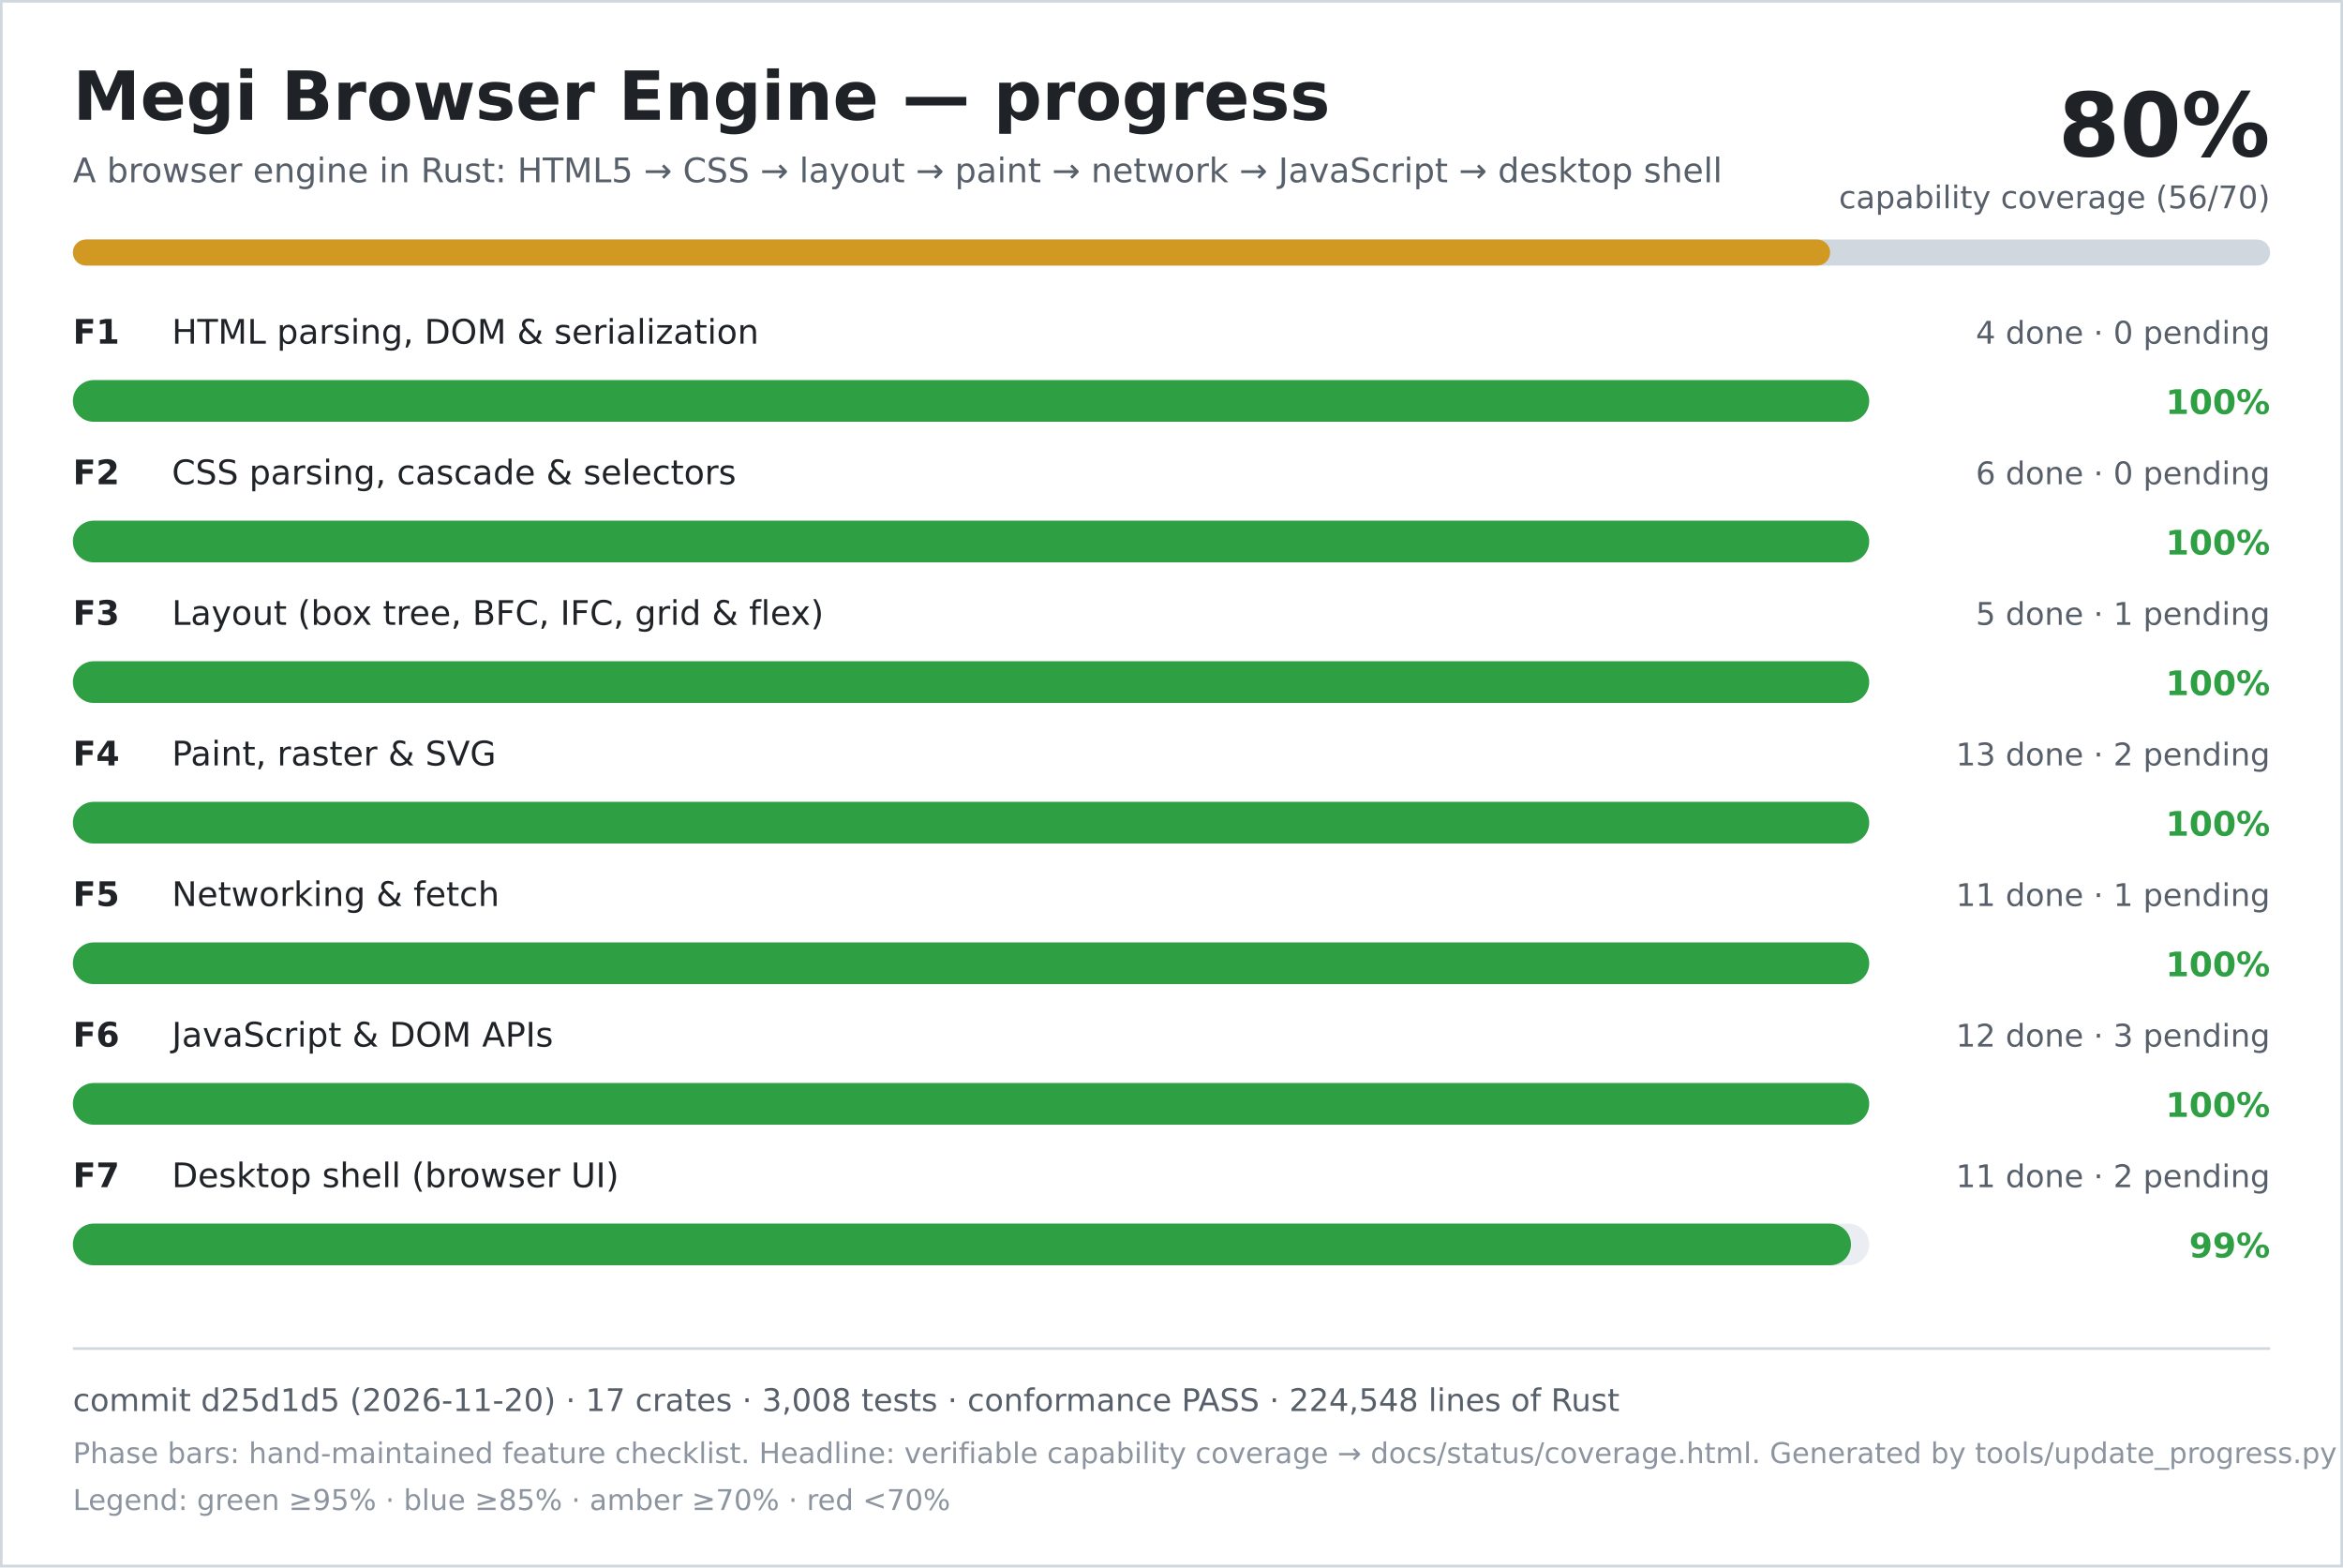
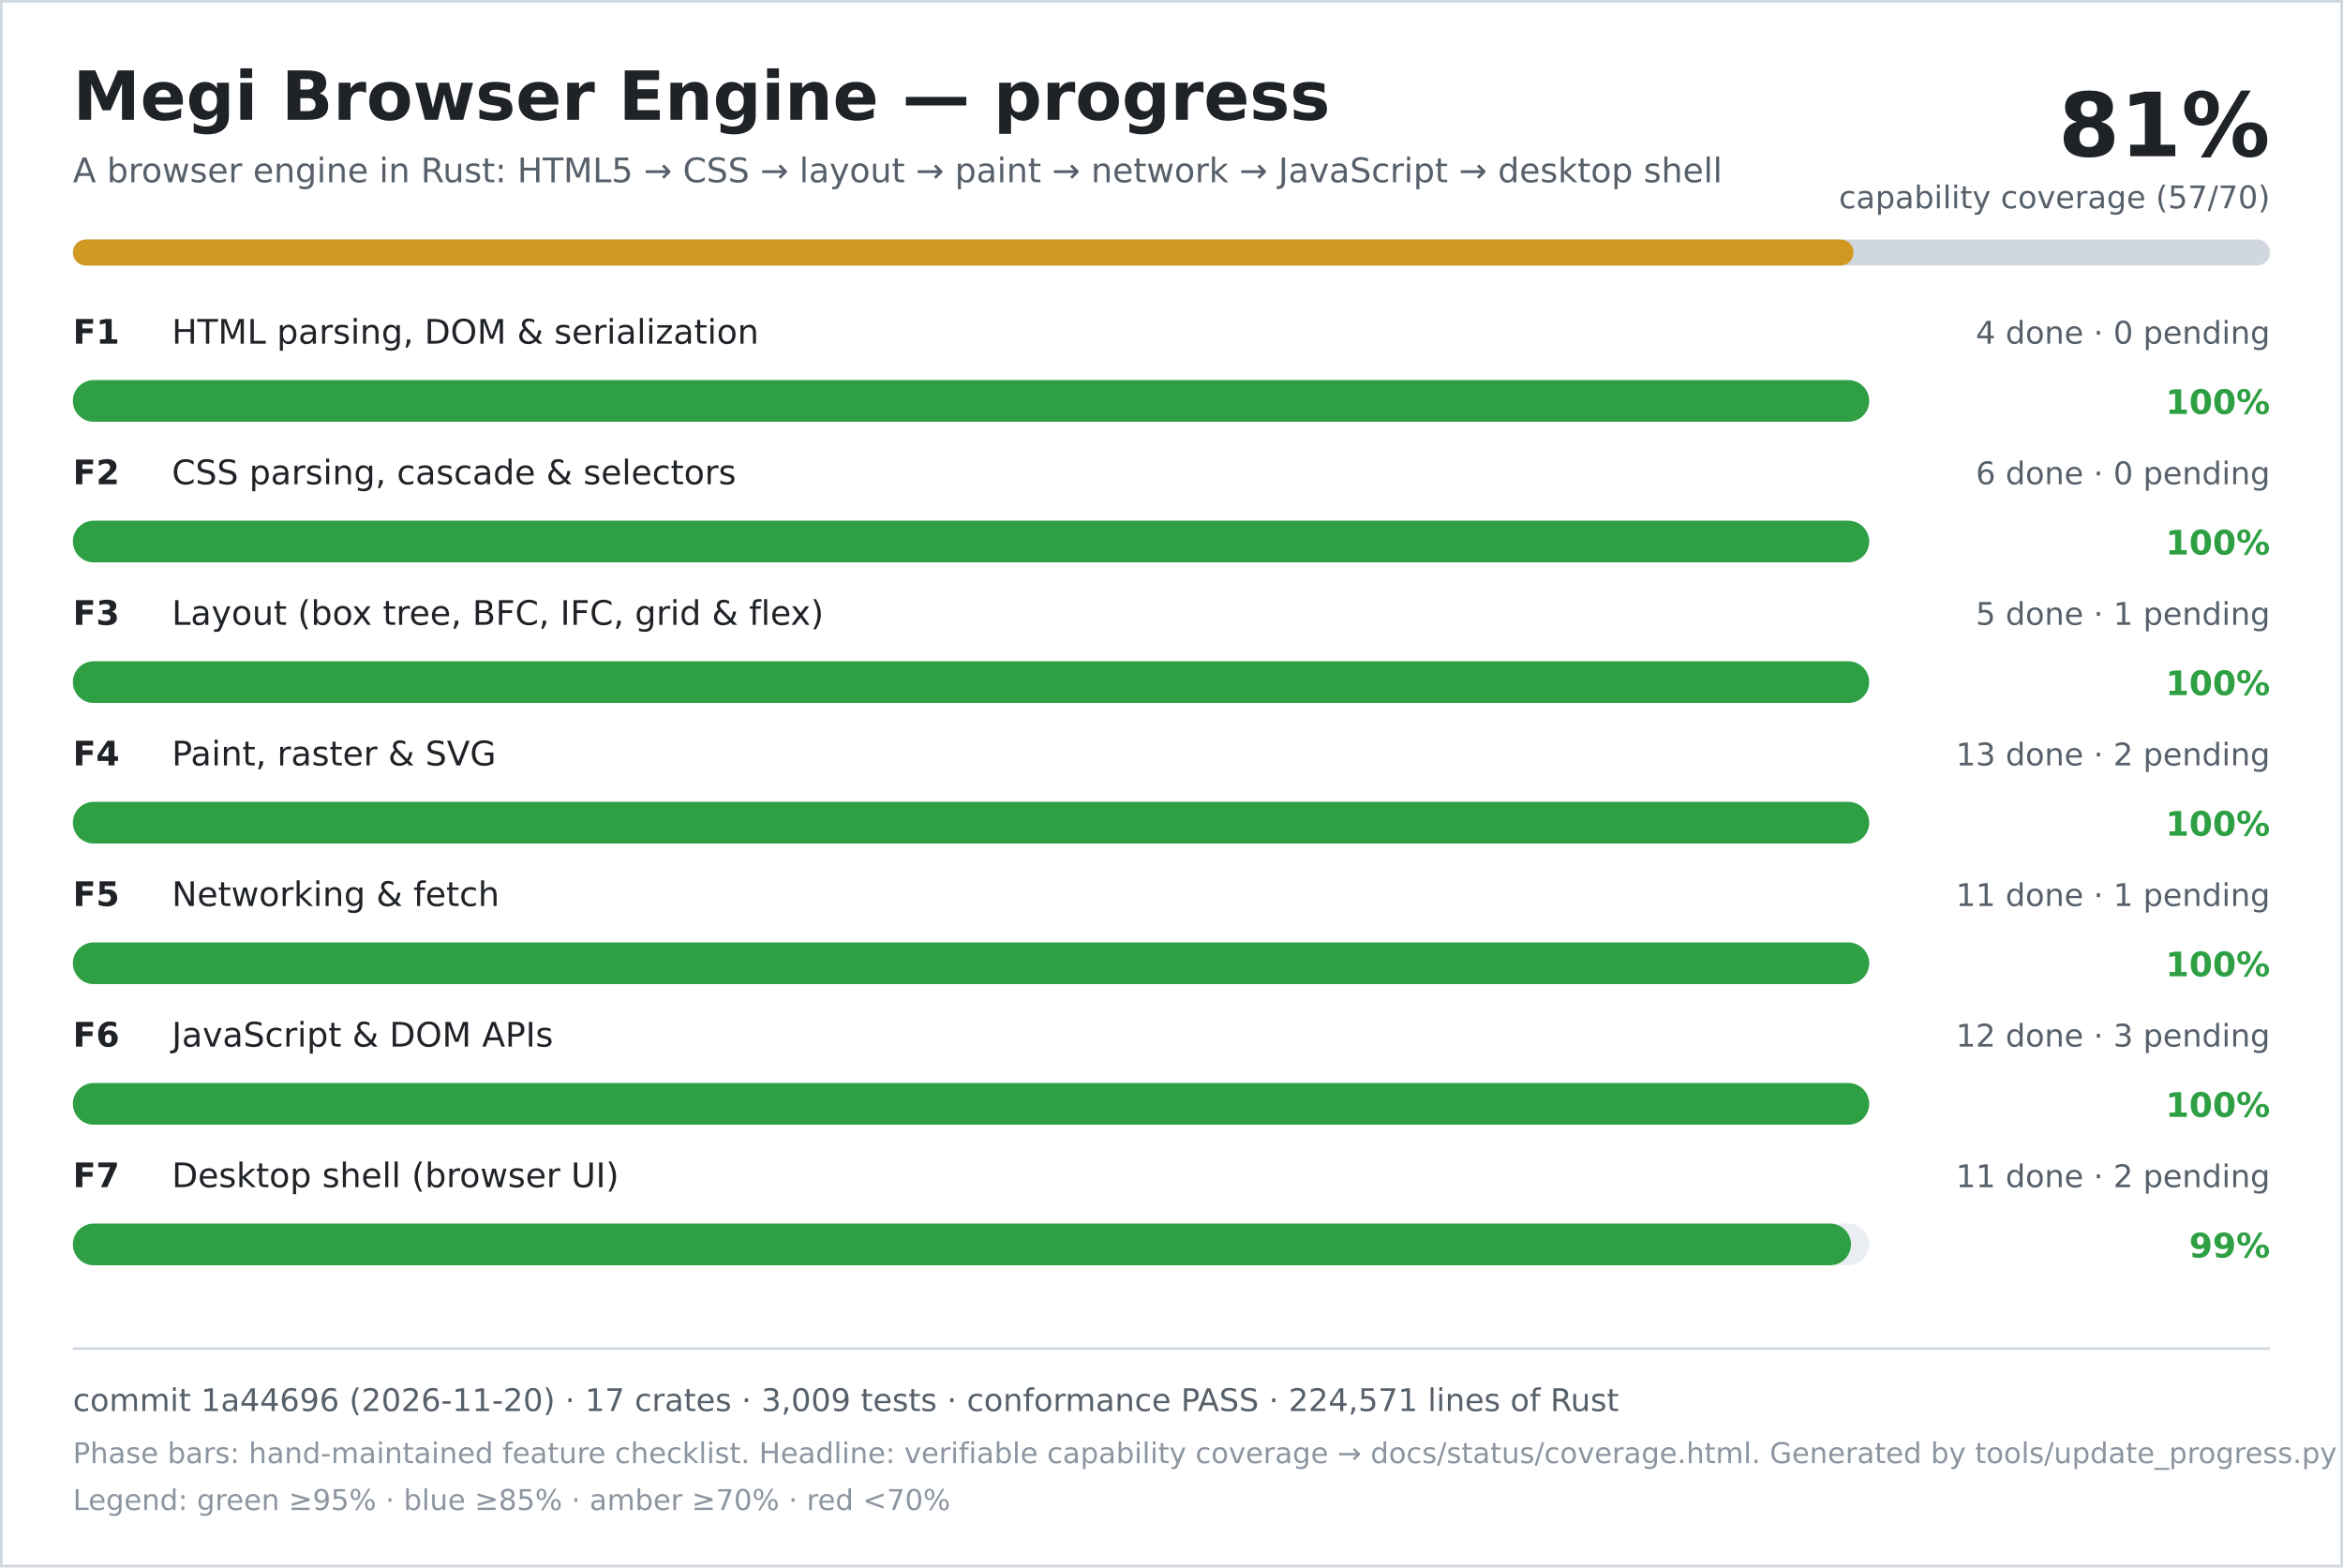
<svg xmlns="http://www.w3.org/2000/svg" width="900" height="602" viewBox="0 0 900 602" role="img" aria-labelledby="title desc">
  <rect width="900" height="602" fill="#ffffff" />
  <rect x="0.5" y="0.5" width="899" height="601" fill="none" stroke="#d0d7de" />
  <text x="28" y="46" font-family="DejaVu Sans, Verdana, sans-serif" font-size="26" font-weight="700" fill="#1f2328">Megi Browser Engine — progress</text>
  <text x="28" y="70" font-family="DejaVu Sans, Verdana, sans-serif" font-size="13" fill="#57606a">A browser engine in Rust: HTML5 → CSS → layout → paint → network → JavaScript → desktop shell</text>
-   <text x="872" y="60" text-anchor="end" font-family="DejaVu Sans, Verdana, sans-serif" font-size="34" font-weight="700" fill="#1f2328">80%</text>
-   <text x="872" y="80" text-anchor="end" font-family="DejaVu Sans, Verdana, sans-serif" font-size="12" fill="#57606a">capability coverage (56/70)</text>
+   <text x="872" y="60" text-anchor="end" font-family="DejaVu Sans, Verdana, sans-serif" font-size="34" font-weight="700" fill="#1f2328">81%</text>
+   <text x="872" y="80" text-anchor="end" font-family="DejaVu Sans, Verdana, sans-serif" font-size="12" fill="#57606a">capability coverage (57/70)</text>
  <rect x="28" y="92" width="844" height="10" rx="5" fill="#d0d7de" />
-   <rect x="28" y="92" width="675" height="10" rx="5" fill="#d29922" />
+   <rect x="28" y="92" width="684" height="10" rx="5" fill="#d29922" />
  <text x="28" y="132" font-family="DejaVu Sans, Verdana, sans-serif" font-size="13" font-weight="700" fill="#1f2328">F1</text>
  <text x="66" y="132" font-family="DejaVu Sans, Verdana, sans-serif" font-size="13" fill="#1f2328">HTML parsing, DOM &amp; serialization</text>
  <text x="872" y="132" text-anchor="end" font-family="DejaVu Sans, Verdana, sans-serif" font-size="12" fill="#57606a">4 done · 0 pending</text>
  <rect x="28" y="146" width="690" height="16" rx="8" fill="#eaeef2" />
  <rect x="28" y="146" width="690" height="16" rx="8" fill="#2ea043" />
  <text x="872" y="159" text-anchor="end" font-family="DejaVu Sans, Verdana, sans-serif" font-size="13" font-weight="700" fill="#2ea043">100%</text>
  <text x="28" y="186" font-family="DejaVu Sans, Verdana, sans-serif" font-size="13" font-weight="700" fill="#1f2328">F2</text>
  <text x="66" y="186" font-family="DejaVu Sans, Verdana, sans-serif" font-size="13" fill="#1f2328">CSS parsing, cascade &amp; selectors</text>
  <text x="872" y="186" text-anchor="end" font-family="DejaVu Sans, Verdana, sans-serif" font-size="12" fill="#57606a">6 done · 0 pending</text>
  <rect x="28" y="200" width="690" height="16" rx="8" fill="#eaeef2" />
  <rect x="28" y="200" width="690" height="16" rx="8" fill="#2ea043" />
  <text x="872" y="213" text-anchor="end" font-family="DejaVu Sans, Verdana, sans-serif" font-size="13" font-weight="700" fill="#2ea043">100%</text>
  <text x="28" y="240" font-family="DejaVu Sans, Verdana, sans-serif" font-size="13" font-weight="700" fill="#1f2328">F3</text>
  <text x="66" y="240" font-family="DejaVu Sans, Verdana, sans-serif" font-size="13" fill="#1f2328">Layout (box tree, BFC, IFC, grid &amp; flex)</text>
  <text x="872" y="240" text-anchor="end" font-family="DejaVu Sans, Verdana, sans-serif" font-size="12" fill="#57606a">5 done · 1 pending</text>
  <rect x="28" y="254" width="690" height="16" rx="8" fill="#eaeef2" />
  <rect x="28" y="254" width="690" height="16" rx="8" fill="#2ea043" />
  <text x="872" y="267" text-anchor="end" font-family="DejaVu Sans, Verdana, sans-serif" font-size="13" font-weight="700" fill="#2ea043">100%</text>
  <text x="28" y="294" font-family="DejaVu Sans, Verdana, sans-serif" font-size="13" font-weight="700" fill="#1f2328">F4</text>
  <text x="66" y="294" font-family="DejaVu Sans, Verdana, sans-serif" font-size="13" fill="#1f2328">Paint, raster &amp; SVG</text>
  <text x="872" y="294" text-anchor="end" font-family="DejaVu Sans, Verdana, sans-serif" font-size="12" fill="#57606a">13 done · 2 pending</text>
  <rect x="28" y="308" width="690" height="16" rx="8" fill="#eaeef2" />
  <rect x="28" y="308" width="690" height="16" rx="8" fill="#2ea043" />
  <text x="872" y="321" text-anchor="end" font-family="DejaVu Sans, Verdana, sans-serif" font-size="13" font-weight="700" fill="#2ea043">100%</text>
  <text x="28" y="348" font-family="DejaVu Sans, Verdana, sans-serif" font-size="13" font-weight="700" fill="#1f2328">F5</text>
  <text x="66" y="348" font-family="DejaVu Sans, Verdana, sans-serif" font-size="13" fill="#1f2328">Networking &amp; fetch</text>
  <text x="872" y="348" text-anchor="end" font-family="DejaVu Sans, Verdana, sans-serif" font-size="12" fill="#57606a">11 done · 1 pending</text>
  <rect x="28" y="362" width="690" height="16" rx="8" fill="#eaeef2" />
  <rect x="28" y="362" width="690" height="16" rx="8" fill="#2ea043" />
  <text x="872" y="375" text-anchor="end" font-family="DejaVu Sans, Verdana, sans-serif" font-size="13" font-weight="700" fill="#2ea043">100%</text>
  <text x="28" y="402" font-family="DejaVu Sans, Verdana, sans-serif" font-size="13" font-weight="700" fill="#1f2328">F6</text>
  <text x="66" y="402" font-family="DejaVu Sans, Verdana, sans-serif" font-size="13" fill="#1f2328">JavaScript &amp; DOM APIs</text>
  <text x="872" y="402" text-anchor="end" font-family="DejaVu Sans, Verdana, sans-serif" font-size="12" fill="#57606a">12 done · 3 pending</text>
  <rect x="28" y="416" width="690" height="16" rx="8" fill="#eaeef2" />
  <rect x="28" y="416" width="690" height="16" rx="8" fill="#2ea043" />
  <text x="872" y="429" text-anchor="end" font-family="DejaVu Sans, Verdana, sans-serif" font-size="13" font-weight="700" fill="#2ea043">100%</text>
  <text x="28" y="456" font-family="DejaVu Sans, Verdana, sans-serif" font-size="13" font-weight="700" fill="#1f2328">F7</text>
  <text x="66" y="456" font-family="DejaVu Sans, Verdana, sans-serif" font-size="13" fill="#1f2328">Desktop shell (browser UI)</text>
  <text x="872" y="456" text-anchor="end" font-family="DejaVu Sans, Verdana, sans-serif" font-size="12" fill="#57606a">11 done · 2 pending</text>
  <rect x="28" y="470" width="690" height="16" rx="8" fill="#eaeef2" />
  <rect x="28" y="470" width="683" height="16" rx="8" fill="#2ea043" />
  <text x="872" y="483" text-anchor="end" font-family="DejaVu Sans, Verdana, sans-serif" font-size="13" font-weight="700" fill="#2ea043">99%</text>
  <line x1="28" y1="518" x2="872" y2="518" stroke="#d0d7de" />
-   <text x="28" y="542" font-family="DejaVu Sans, Verdana, sans-serif" font-size="12" fill="#57606a">commit d25d1d5 (2026-11-20) · 17 crates · 3,008 tests · conformance PASS · 224,548 lines of Rust</text>
+   <text x="28" y="542" font-family="DejaVu Sans, Verdana, sans-serif" font-size="12" fill="#57606a">commit 1a44696 (2026-11-20) · 17 crates · 3,009 tests · conformance PASS · 224,571 lines of Rust</text>
  <text x="28" y="562" font-family="DejaVu Sans, Verdana, sans-serif" font-size="11" fill="#8c959f">Phase bars: hand-maintained feature checklist. Headline: verifiable capability coverage → docs/status/coverage.html. Generated by tools/update_progress.py — do not edit.</text>
  <text x="28" y="580" font-family="DejaVu Sans, Verdana, sans-serif" font-size="11" fill="#8c959f">Legend: green ≥95% · blue ≥85% · amber ≥70% · red &lt;70%</text>
</svg>
